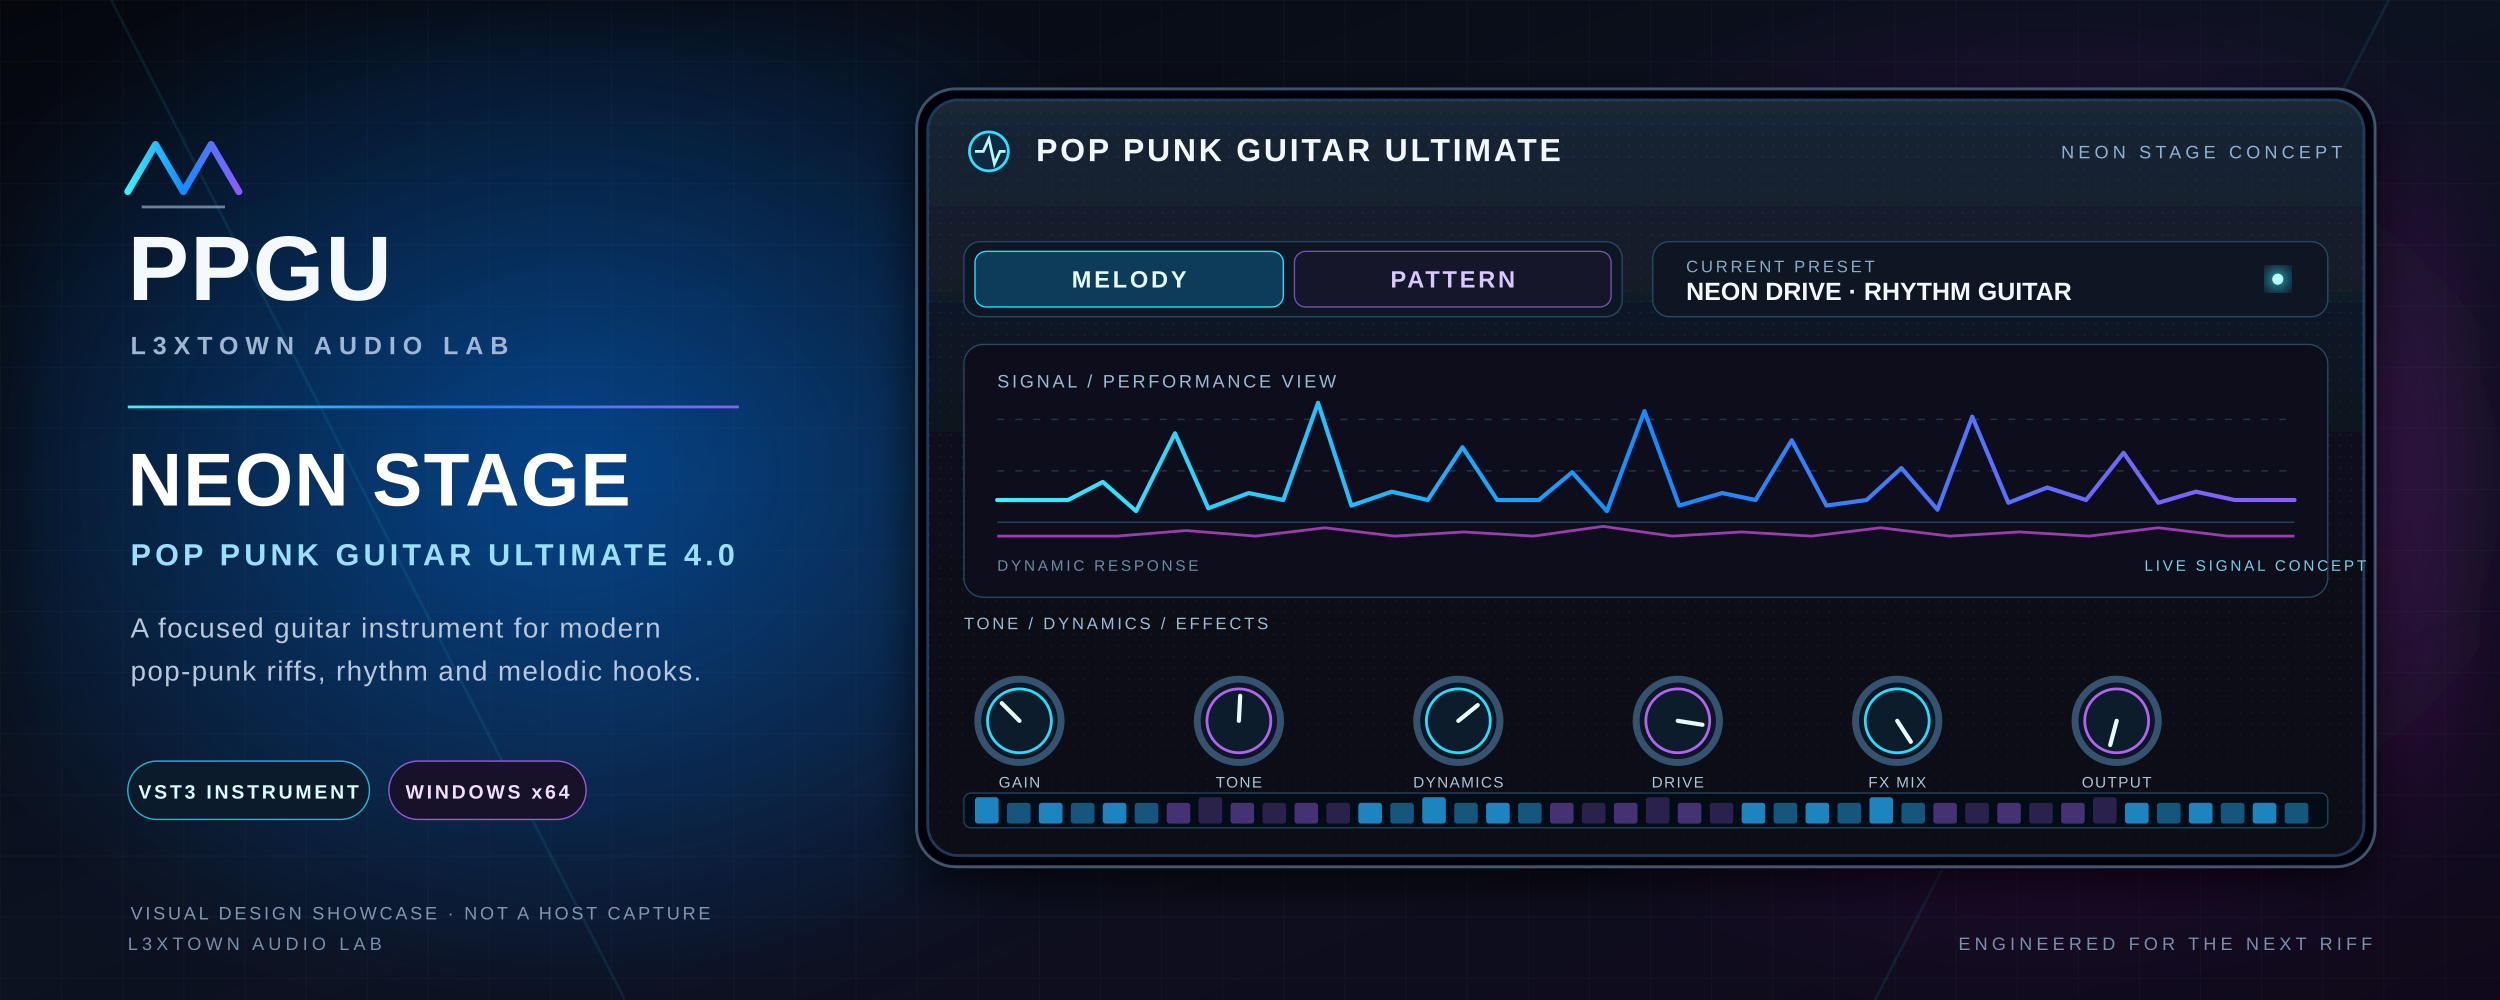
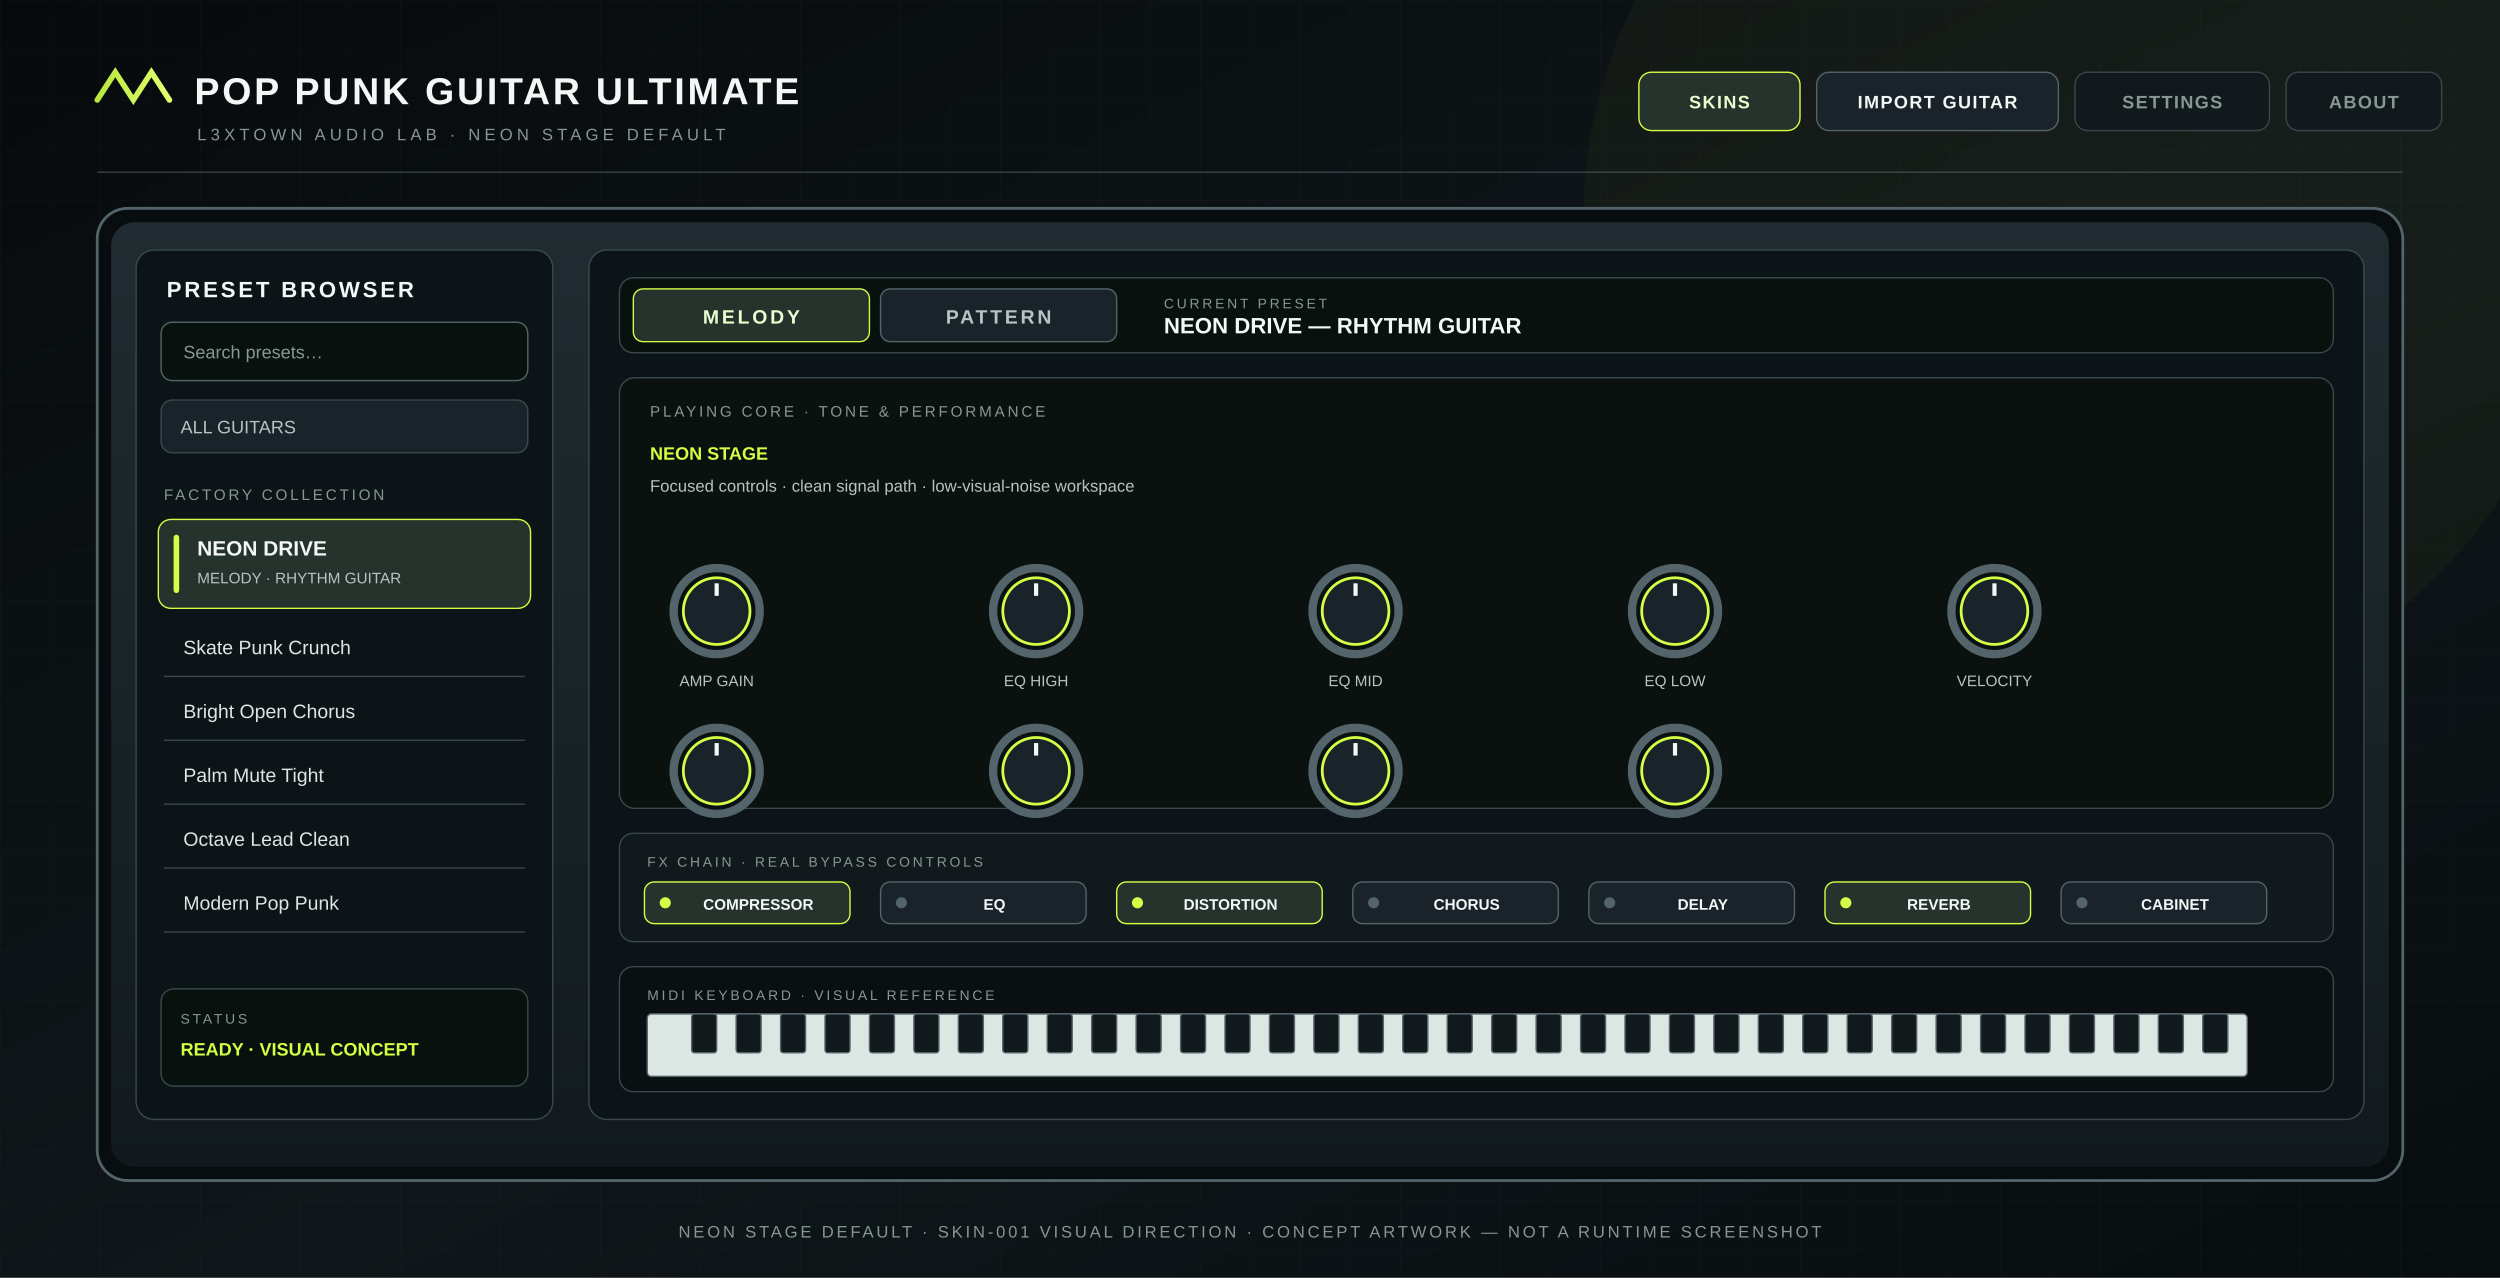
- <svg xmlns="http://www.w3.org/2000/svg" width="1800" height="720" viewBox="0 0 1800 720" role="img" aria-labelledby="title desc">
+ <svg xmlns="http://www.w3.org/2000/svg" width="1800" height="920" viewBox="0 0 1800 920" role="img" aria-labelledby="title desc">
  <defs>
-     <linearGradient id="bg" x1="0" y1="0" x2="1" y2="1">
-       <stop stop-color="#05070D" />
-       <stop offset=".48" stop-color="#0C1220" />
-       <stop offset="1" stop-color="#10091B" />
+     <linearGradient id="bg" x2="1" y2="1">
+       <stop stop-color="#070A0C" />
+       <stop offset=".55" stop-color="#10171A" />
+       <stop offset="1" stop-color="#080D0F" />
    </linearGradient>
-     <linearGradient id="panel" x1="0" y1="0" x2="0" y2="1">
-       <stop stop-color="#1A2636" />
-       <stop offset=".45" stop-color="#0B111C" />
-       <stop offset="1" stop-color="#070B13" />
+     <linearGradient id="panel" x2="0" y2="1">
+       <stop stop-color="#202C31" />
+       <stop offset="1" stop-color="#121A1E" />
    </linearGradient>
-     <linearGradient id="cyan" x1="0" y1="0" x2="1" y2="0">
-       <stop stop-color="#37F2FF" />
-       <stop offset=".5" stop-color="#168CFF" />
-       <stop offset="1" stop-color="#8D5CFF" />
+     <linearGradient id="lime" x2="1">
+       <stop stop-color="#B9E83C" />
+       <stop offset="1" stop-color="#E2FF70" />
    </linearGradient>
-     <linearGradient id="pink" x1="0" y1="0" x2="1" y2="0">
-       <stop stop-color="#9B4DFF" />
-       <stop offset=".55" stop-color="#F14BCB" />
-       <stop offset="1" stop-color="#FF6A9B" />
-     </linearGradient>
-     <radialGradient id="glowA">
-       <stop stop-color="#087DFF" stop-opacity=".5" />
-       <stop offset="1" stop-color="#087DFF" stop-opacity="0" />
-     </radialGradient>
-     <radialGradient id="glowB">
-       <stop stop-color="#C026D3" stop-opacity=".38" />
-       <stop offset="1" stop-color="#C026D3" stop-opacity="0" />
-     </radialGradient>
-     <filter id="blur">
-       <feGaussianBlur stdDeviation="34" />
-     </filter>
-     <filter id="soft">
-       <feGaussianBlur stdDeviation="7" />
-     </filter>
-     <filter id="shadow" x="-20%" y="-20%" width="140%" height="150%">
-       <feGaussianBlur in="SourceAlpha" stdDeviation="16" />
-       <feOffset dy="12" />
-       <feComponentTransfer>
-         <feFuncA type="linear" slope=".7" />
-       </feComponentTransfer>
-       <feMerge>
-         <feMergeNode />
-         <feMergeNode in="SourceGraphic" />
-       </feMerge>
-     </filter>
-     <pattern id="grid" width="44" height="44" patternUnits="userSpaceOnUse">
-       <path d="M44 0H0V44" fill="none" stroke="#B8D8FF" stroke-opacity=".045" stroke-width="1" />
-     </pattern>
-     <pattern id="micro" width="8" height="8" patternUnits="userSpaceOnUse">
-       <circle cx="1" cy="1" r=".7" fill="#B7D5F5" opacity=".18" />
+     <pattern id="grid" width="36" height="36" patternUnits="userSpaceOnUse">
+       <path d="M36 0H0V36" fill="none" stroke="#B7C5C2" stroke-opacity=".035" />
    </pattern>
  </defs>
-   <rect width="1800" height="720" fill="url(#bg)" />
-   <rect width="1800" height="720" fill="url(#grid)" />
-   <ellipse cx="410" cy="340" rx="500" ry="390" fill="url(#glowA)" filter="url(#blur)" />
-   <ellipse cx="1470" cy="350" rx="480" ry="360" fill="url(#glowB)" filter="url(#blur)" />
-   <path d="M80 0L450 720M1720 0L1350 720" stroke="#28DFFF" stroke-opacity=".09" stroke-width="2" />
-   <path d="M0 635H1800" stroke="url(#cyan)" stroke-width="2" opacity=".75" />
-   <path d="M0 641H1800" stroke="#7C3AED" stroke-opacity=".22" stroke-width="14" filter="url(#soft)" />
-   <g transform="translate(92 104)">
-     <path d="M0 34L20 0L40 34L60 0L80 34" fill="none" stroke="url(#cyan)" stroke-width="5" stroke-linecap="round" stroke-linejoin="round" />
-     <path d="M10 45H70" stroke="#D7E9FF" stroke-opacity=".5" stroke-width="2" />
-     <text x="0" y="112" fill="#F4F8FF" font-family="Arial,Helvetica,sans-serif" font-size="66" font-weight="800" letter-spacing="1">PPGU</text>
-     <text x="2" y="151" fill="#9FB6D4" font-family="Arial,Helvetica,sans-serif" font-size="18" font-weight="700" letter-spacing="5">L3XTOWN AUDIO LAB</text>
-     <rect x="0" y="188" width="440" height="2" fill="url(#cyan)" />
-     <text x="0" y="260" fill="#FFFFFF" font-family="Arial,Helvetica,sans-serif" font-size="54" font-weight="800" letter-spacing="1">NEON STAGE</text>
-     <text x="2" y="303" fill="#9ADFFF" font-family="Arial,Helvetica,sans-serif" font-size="22" font-weight="700" letter-spacing="3">POP PUNK GUITAR ULTIMATE 4.0</text>
-     <text x="2" y="355" fill="#B8C7DC" font-family="Arial,Helvetica,sans-serif" font-size="20" letter-spacing="1">A focused guitar instrument for modern</text>
-     <text x="2" y="386" fill="#B8C7DC" font-family="Arial,Helvetica,sans-serif" font-size="20" letter-spacing="1">pop-punk riffs, rhythm and melodic hooks.</text>
-     <g transform="translate(0 444)">
-       <rect width="174" height="42" rx="21" fill="#0B1B2B" stroke="#25DFFF" stroke-opacity=".8" />
-       <text x="87" y="27" text-anchor="middle" fill="#DDFBFF" font-family="Arial" font-size="14" font-weight="700" letter-spacing="2">VST3 INSTRUMENT</text>
-       <rect x="188" width="142" height="42" rx="21" fill="#17112A" stroke="#B76AFF" stroke-opacity=".8" />
-       <text x="259" y="27" text-anchor="middle" fill="#F2DFFF" font-family="Arial" font-size="14" font-weight="700" letter-spacing="2">WINDOWS x64</text>
-     </g>
-     <text x="2" y="558" fill="#8296B2" font-family="Arial" font-size="13" letter-spacing="2">VISUAL DESIGN SHOWCASE · NOT A HOST CAPTURE</text>
+   <rect width="1800" height="920" fill="url(#bg)" />
+   <rect width="1800" height="920" fill="url(#grid)" />
+   <circle cx="1500" cy="160" r="360" fill="#D5FF45" opacity=".035" />
+   <g transform="translate(70 52)" font-family="Arial,sans-serif">
+     <path d="M0 20L13 0L26 20L39 0L52 20" fill="none" stroke="url(#lime)" stroke-width="4" stroke-linecap="round" />
+     <text x="70" y="23" fill="#F3F7F5" font-size="27" font-weight="800" letter-spacing="2">POP PUNK GUITAR ULTIMATE</text>
+     <text x="72" y="49" fill="#879791" font-size="12" letter-spacing="3">L3XTOWN AUDIO LAB · NEON STAGE DEFAULT</text>
+     <g transform="translate(1110 0)" font-size="13" font-weight="700" letter-spacing="1">
+       <rect width="116" height="42" rx="9" fill="#26332C" stroke="#D5FF45" />
+       <text x="58" y="26" fill="#E9FFD0" text-anchor="middle">SKINS</text>
+       <rect x="128" width="174" height="42" rx="9" fill="#192329" stroke="#53656B" />
+       <text x="215" y="26" fill="#F3F7F5" text-anchor="middle">IMPORT GUITAR</text>
+       <rect x="314" width="140" height="42" rx="9" fill="#12191C" stroke="#39464A" />
+       <text x="384" y="26" fill="#879791" text-anchor="middle">SETTINGS</text>
+       <rect x="466" width="112" height="42" rx="9" fill="#12191C" stroke="#39464A" />
+       <text x="522" y="26" fill="#879791" text-anchor="middle">ABOUT</text>
+     </g>
  </g>
-   <g transform="translate(660 64)" filter="url(#shadow)">
-     <rect width="1050" height="560" rx="28" fill="#03060B" stroke="#55718E" stroke-opacity=".7" stroke-width="2" />
-     <rect x="8" y="8" width="1034" height="544" rx="22" fill="url(#panel)" stroke="#1D3B5B" stroke-width="2" />
-     <rect x="8" y="8" width="1034" height="544" rx="22" fill="url(#micro)" opacity=".38" />
-     <path d="M28 84H1022" stroke="url(#cyan)" stroke-width="2" opacity=".8" />
-     <g transform="translate(34 27)">
-       <circle cx="18" cy="18" r="14" fill="#0D2942" stroke="#2DDFFF" stroke-width="2" />
-       <path d="M8 18H14L18 9L22 27L26 18H30" fill="none" stroke="#B8F8FF" stroke-width="2" />
-       <text x="52" y="25" fill="#F2F8FF" font-family="Arial" font-size="23" font-weight="700" letter-spacing="2">POP PUNK GUITAR ULTIMATE</text>
-       <text x="790" y="23" fill="#8FB2D4" font-family="Arial" font-size="13" letter-spacing="3">NEON STAGE CONCEPT</text>
-     </g>
-     <g transform="translate(34 110)">
-       <rect width="474" height="54" rx="12" fill="#0A1523" stroke="#284866" />
-       <rect x="8" y="7" width="222" height="40" rx="8" fill="#0D3A5A" stroke="#24DFFF" />
-       <text x="119" y="33" text-anchor="middle" fill="#E4FBFF" font-family="Arial" font-size="17" font-weight="700" letter-spacing="2">MELODY</text>
-       <rect x="238" y="7" width="228" height="40" rx="8" fill="#151329" stroke="#7650B5" />
-       <text x="352" y="33" text-anchor="middle" fill="#D9C8FF" font-family="Arial" font-size="17" font-weight="700" letter-spacing="2">PATTERN</text>
-       <rect x="496" width="486" height="54" rx="12" fill="#0A1523" stroke="#284866" />
-       <text x="520" y="22" fill="#8DAAC6" font-family="Arial" font-size="12" letter-spacing="2">CURRENT PRESET</text>
-       <text x="520" y="42" fill="#F4F8FF" font-family="Arial" font-size="18" font-weight="700">NEON DRIVE · RHYTHM GUITAR</text>
-       <circle cx="946" cy="27" r="8" fill="#42E9FF" filter="url(#soft)" />
-       <circle cx="946" cy="27" r="4" fill="#B9FBFF" />
-     </g>
-     <g transform="translate(34 184)">
-       <rect width="982" height="182" rx="14" fill="#07101B" stroke="#294663" />
-       <text x="24" y="31" fill="#9FBAD7" font-family="Arial" font-size="13" letter-spacing="2">SIGNAL / PERFORMANCE VIEW</text>
-       <path d="M24 128H958" stroke="#28415C" stroke-width="1" />
-       <path d="M24 91H958M24 54H958" stroke="#20364E" stroke-width="1" stroke-dasharray="5 8" />
-       <polyline points="24,112 75,112 100,99 124,120 152,64 176,118 205,107 230,112 255,42 279,116 308,106 334,112 359,74 384,112 414,112 438,92 463,120 490,48 515,116 546,107 570,112 596,69 621,116 650,112 675,89 701,119 726,52 752,114 780,103 808,112 835,78 860,114 887,106 915,112 958,112" fill="none" stroke="url(#cyan)" stroke-width="3" stroke-linecap="round" stroke-linejoin="round" />
-       <polyline points="24,138 110,138 160,134 210,138 260,132 310,138 360,135 410,138 460,131 510,138 560,135 610,138 660,132 710,138 760,135 810,138 860,132 910,138 958,138" fill="none" stroke="#D94DEB" stroke-opacity=".72" stroke-width="2" />
-       <text x="24" y="163" fill="#708BA8" font-family="Arial" font-size="11" letter-spacing="2">DYNAMIC RESPONSE</text>
-       <text x="850" y="163" fill="#7CCFEA" font-family="Arial" font-size="11" letter-spacing="2">LIVE SIGNAL CONCEPT</text>
-     </g>
-     <g transform="translate(34 389)">
-       <text x="0" y="0" fill="#9FBAD7" font-family="Arial" font-size="12" letter-spacing="2">TONE / DYNAMICS / EFFECTS</text>
-       <g transform="translate(0 28)">
-         <circle cx="40" cy="38" r="30" fill="#0B1420" stroke="#35536E" stroke-width="5" />
-         <circle cx="40" cy="38" r="23" fill="#111E2C" stroke="#24DFFF" stroke-width="2" />
-         <path d="M40 38L27.272 25.272" stroke="#EAFBFF" stroke-width="3" stroke-linecap="round" />
-         <text x="40" y="86" text-anchor="middle" fill="#AFC5DC" font-family="Arial" font-size="11" letter-spacing="1">GAIN</text>
-       </g>
-       <g transform="translate(158 28)">
-         <circle cx="40" cy="38" r="30" fill="#0B1420" stroke="#35536E" stroke-width="5" />
-         <circle cx="40" cy="38" r="23" fill="#111E2C" stroke="#AE65F4" stroke-width="2" />
-         <path d="M40 38L40.942 20.025" stroke="#EAFBFF" stroke-width="3" stroke-linecap="round" />
-         <text x="40" y="86" text-anchor="middle" fill="#AFC5DC" font-family="Arial" font-size="11" letter-spacing="1">TONE</text>
-       </g>
-       <g transform="translate(316 28)">
-         <circle cx="40" cy="38" r="30" fill="#0B1420" stroke="#35536E" stroke-width="5" />
-         <circle cx="40" cy="38" r="23" fill="#111E2C" stroke="#24DFFF" stroke-width="2" />
-         <path d="M40 38L53.989 26.672" stroke="#EAFBFF" stroke-width="3" stroke-linecap="round" />
-         <text x="40" y="86" text-anchor="middle" fill="#AFC5DC" font-family="Arial" font-size="11" letter-spacing="1">DYNAMICS</text>
-       </g>
-       <g transform="translate(474 28)">
-         <circle cx="40" cy="38" r="30" fill="#0B1420" stroke="#35536E" stroke-width="5" />
-         <circle cx="40" cy="38" r="23" fill="#111E2C" stroke="#AE65F4" stroke-width="2" />
-         <path d="M40 38L57.778 40.816" stroke="#EAFBFF" stroke-width="3" stroke-linecap="round" />
-         <text x="40" y="86" text-anchor="middle" fill="#AFC5DC" font-family="Arial" font-size="11" letter-spacing="1">DRIVE</text>
-       </g>
-       <g transform="translate(632 28)">
-         <circle cx="40" cy="38" r="30" fill="#0B1420" stroke="#35536E" stroke-width="5" />
-         <circle cx="40" cy="38" r="23" fill="#111E2C" stroke="#24DFFF" stroke-width="2" />
-         <path d="M40 38L49.804 53.096" stroke="#EAFBFF" stroke-width="3" stroke-linecap="round" />
-         <text x="40" y="86" text-anchor="middle" fill="#AFC5DC" font-family="Arial" font-size="11" letter-spacing="1">FX MIX</text>
-       </g>
-       <g transform="translate(790 28)">
-         <circle cx="40" cy="38" r="30" fill="#0B1420" stroke="#35536E" stroke-width="5" />
-         <circle cx="40" cy="38" r="23" fill="#111E2C" stroke="#AE65F4" stroke-width="2" />
-         <path d="M40 38L35.341 55.387" stroke="#EAFBFF" stroke-width="3" stroke-linecap="round" />
-         <text x="40" y="86" text-anchor="middle" fill="#AFC5DC" font-family="Arial" font-size="11" letter-spacing="1">OUTPUT</text>
-       </g>
-     </g>
-     <g transform="translate(34 507)">
-       <rect width="982" height="25" rx="5" fill="#050A12" stroke="#24415D" />
-       <rect x="8" y="3" width="17" height="19" rx="2" fill="#1D91D2" opacity=".9" />
-       <rect x="31" y="7" width="17" height="15" rx="2" fill="#1D91D2" opacity=".55" />
-       <rect x="54" y="7" width="17" height="15" rx="2" fill="#1D91D2" opacity=".9" />
-       <rect x="77" y="7" width="17" height="15" rx="2" fill="#1D91D2" opacity=".55" />
-       <rect x="100" y="7" width="17" height="15" rx="2" fill="#1D91D2" opacity=".9" />
-       <rect x="123" y="7" width="17" height="15" rx="2" fill="#1D91D2" opacity=".55" />
-       <rect x="146" y="7" width="17" height="15" rx="2" fill="#4B347D" opacity=".9" />
-       <rect x="169" y="3" width="17" height="19" rx="2" fill="#4B347D" opacity=".55" />
-       <rect x="192" y="7" width="17" height="15" rx="2" fill="#4B347D" opacity=".9" />
-       <rect x="215" y="7" width="17" height="15" rx="2" fill="#4B347D" opacity=".55" />
-       <rect x="238" y="7" width="17" height="15" rx="2" fill="#4B347D" opacity=".9" />
-       <rect x="261" y="7" width="17" height="15" rx="2" fill="#4B347D" opacity=".55" />
-       <rect x="284" y="7" width="17" height="15" rx="2" fill="#1D91D2" opacity=".9" />
-       <rect x="307" y="7" width="17" height="15" rx="2" fill="#1D91D2" opacity=".55" />
-       <rect x="330" y="3" width="17" height="19" rx="2" fill="#1D91D2" opacity=".9" />
-       <rect x="353" y="7" width="17" height="15" rx="2" fill="#1D91D2" opacity=".55" />
-       <rect x="376" y="7" width="17" height="15" rx="2" fill="#1D91D2" opacity=".9" />
-       <rect x="399" y="7" width="17" height="15" rx="2" fill="#1D91D2" opacity=".55" />
-       <rect x="422" y="7" width="17" height="15" rx="2" fill="#4B347D" opacity=".9" />
-       <rect x="445" y="7" width="17" height="15" rx="2" fill="#4B347D" opacity=".55" />
-       <rect x="468" y="7" width="17" height="15" rx="2" fill="#4B347D" opacity=".9" />
-       <rect x="491" y="3" width="17" height="19" rx="2" fill="#4B347D" opacity=".55" />
-       <rect x="514" y="7" width="17" height="15" rx="2" fill="#4B347D" opacity=".9" />
-       <rect x="537" y="7" width="17" height="15" rx="2" fill="#4B347D" opacity=".55" />
-       <rect x="560" y="7" width="17" height="15" rx="2" fill="#1D91D2" opacity=".9" />
-       <rect x="583" y="7" width="17" height="15" rx="2" fill="#1D91D2" opacity=".55" />
-       <rect x="606" y="7" width="17" height="15" rx="2" fill="#1D91D2" opacity=".9" />
-       <rect x="629" y="7" width="17" height="15" rx="2" fill="#1D91D2" opacity=".55" />
-       <rect x="652" y="3" width="17" height="19" rx="2" fill="#1D91D2" opacity=".9" />
-       <rect x="675" y="7" width="17" height="15" rx="2" fill="#1D91D2" opacity=".55" />
-       <rect x="698" y="7" width="17" height="15" rx="2" fill="#4B347D" opacity=".9" />
-       <rect x="721" y="7" width="17" height="15" rx="2" fill="#4B347D" opacity=".55" />
-       <rect x="744" y="7" width="17" height="15" rx="2" fill="#4B347D" opacity=".9" />
-       <rect x="767" y="7" width="17" height="15" rx="2" fill="#4B347D" opacity=".55" />
-       <rect x="790" y="7" width="17" height="15" rx="2" fill="#4B347D" opacity=".9" />
-       <rect x="813" y="3" width="17" height="19" rx="2" fill="#4B347D" opacity=".55" />
-       <rect x="836" y="7" width="17" height="15" rx="2" fill="#1D91D2" opacity=".9" />
-       <rect x="859" y="7" width="17" height="15" rx="2" fill="#1D91D2" opacity=".55" />
-       <rect x="882" y="7" width="17" height="15" rx="2" fill="#1D91D2" opacity=".9" />
-       <rect x="905" y="7" width="17" height="15" rx="2" fill="#1D91D2" opacity=".55" />
-       <rect x="928" y="7" width="17" height="15" rx="2" fill="#1D91D2" opacity=".9" />
-       <rect x="951" y="7" width="17" height="15" rx="2" fill="#1D91D2" opacity=".55" />
-     </g>
+   <path d="M70 124H1730" stroke="#53656B" stroke-opacity=".6" />
+   <rect x="70" y="150" width="1660" height="700" rx="22" fill="#080D0F" stroke="#53656B" stroke-width="2" />
+   <rect x="80" y="160" width="1640" height="680" rx="17" fill="url(#panel)" />
+   <g transform="translate(98 180)" font-family="Arial,sans-serif">
+     <rect width="300" height="626" rx="13" fill="#0D1417" stroke="#39494D" />
+     <text x="22" y="34" fill="#F3F7F5" font-size="16" font-weight="800" letter-spacing="2">PRESET BROWSER</text>
+     <rect x="18" y="52" width="264" height="42" rx="8" fill="#08110E" stroke="#53656B" />
+     <text x="34" y="78" fill="#879791" font-size="13">Search presets…</text>
+     <rect x="18" y="108" width="264" height="38" rx="8" fill="#192329" stroke="#39494D" />
+     <text x="32" y="132" fill="#B7C5C2" font-size="13">ALL GUITARS</text>
+     <text x="20" y="180" fill="#879791" font-size="11" letter-spacing="2">FACTORY COLLECTION</text>
+     <rect x="16" y="194" width="268" height="64" rx="9" fill="#26332C" stroke="#D5FF45" />
+     <rect x="27" y="205" width="4" height="42" rx="2" fill="#D5FF45" />
+     <text x="44" y="220" fill="#F3F7F5" font-size="15" font-weight="700">NEON DRIVE</text>
+     <text x="44" y="240" fill="#B7C5C2" font-size="11">MELODY · RHYTHM GUITAR</text>
+     <g fill="#DCE6E2" font-size="14">
+       <text x="34" y="291">Skate Punk Crunch</text>
+       <text x="34" y="337">Bright Open Chorus</text>
+       <text x="34" y="383">Palm Mute Tight</text>
+       <text x="34" y="429">Octave Lead Clean</text>
+       <text x="34" y="475">Modern Pop Punk</text>
+     </g>
+     <g stroke="#39494D">
+       <path d="M20 307H280M20 353H280M20 399H280M20 445H280M20 491H280" />
+     </g>
+     <rect x="18" y="532" width="264" height="70" rx="9" fill="#08110E" stroke="#39494D" />
+     <text x="32" y="557" fill="#879791" font-size="10" letter-spacing="2">STATUS</text>
+     <text x="32" y="580" fill="#D5FF45" font-size="13" font-weight="700">READY · VISUAL CONCEPT</text>
  </g>
-   <text x="92" y="684" fill="#7890AC" font-family="Arial,Helvetica,sans-serif" font-size="13" letter-spacing="3">L3XTOWN AUDIO LAB</text>
-   <text x="1708" y="684" text-anchor="end" fill="#7890AC" font-family="Arial,Helvetica,sans-serif" font-size="13" letter-spacing="3">ENGINEERED FOR THE NEXT RIFF</text>
+   <g transform="translate(424 180)" font-family="Arial,sans-serif">
+     <rect width="1278" height="626" rx="13" fill="#0D1417" stroke="#39494D" />
+     <rect x="22" y="20" width="1234" height="54" rx="10" fill="#08110E" stroke="#39494D" />
+     <rect x="32" y="28" width="170" height="38" rx="7" fill="#26332C" stroke="#D5FF45" />
+     <text x="117" y="53" fill="#E9FFD0" font-size="14" font-weight="800" text-anchor="middle" letter-spacing="2">MELODY</text>
+     <rect x="210" y="28" width="170" height="38" rx="7" fill="#192329" stroke="#53656B" />
+     <text x="295" y="53" fill="#B7C5C2" font-size="14" font-weight="700" text-anchor="middle" letter-spacing="2">PATTERN</text>
+     <text x="414" y="42" fill="#879791" font-size="10" letter-spacing="2">CURRENT PRESET</text>
+     <text x="414" y="60" fill="#F3F7F5" font-size="16" font-weight="700">NEON DRIVE — RHYTHM GUITAR</text>
+     <rect x="22" y="92" width="1234" height="310" rx="11" fill="#0A110E" stroke="#39494D" />
+     <text x="44" y="120" fill="#879791" font-size="11" letter-spacing="2">PLAYING CORE · TONE &amp; PERFORMANCE</text>
+     <text x="44" y="151" fill="#D5FF45" font-size="13" font-weight="700">NEON STAGE</text>
+     <text x="44" y="174" fill="#B7C5C2" font-size="12">Focused controls · clean signal path · low-visual-noise workspace</text>
+     <g transform="translate(92 260)" text-anchor="middle">
+       <g>
+         <circle cx="0" cy="0" r="31" fill="#0B1012" stroke="#53656B" stroke-width="6" />
+         <circle r="24" fill="#192329" stroke="#D5FF45" stroke-width="2" />
+         <path d="M0 -20V-11" stroke="#F3F7F5" stroke-width="3" />
+         <text y="54" fill="#B7C5C2" font-size="11">AMP GAIN</text>
+       </g>
+       <g transform="translate(230 0)">
+         <circle r="31" fill="#0B1012" stroke="#53656B" stroke-width="6" />
+         <circle r="24" fill="#192329" stroke="#D5FF45" stroke-width="2" />
+         <path d="M0 -20V-11" stroke="#F3F7F5" stroke-width="3" />
+         <text y="54" fill="#B7C5C2" font-size="11">EQ HIGH</text>
+       </g>
+       <g transform="translate(460 0)">
+         <circle r="31" fill="#0B1012" stroke="#53656B" stroke-width="6" />
+         <circle r="24" fill="#192329" stroke="#D5FF45" stroke-width="2" />
+         <path d="M0 -20V-11" stroke="#F3F7F5" stroke-width="3" />
+         <text y="54" fill="#B7C5C2" font-size="11">EQ MID</text>
+       </g>
+       <g transform="translate(690 0)">
+         <circle r="31" fill="#0B1012" stroke="#53656B" stroke-width="6" />
+         <circle r="24" fill="#192329" stroke="#D5FF45" stroke-width="2" />
+         <path d="M0 -20V-11" stroke="#F3F7F5" stroke-width="3" />
+         <text y="54" fill="#B7C5C2" font-size="11">EQ LOW</text>
+       </g>
+       <g transform="translate(920 0)">
+         <circle r="31" fill="#0B1012" stroke="#53656B" stroke-width="6" />
+         <circle r="24" fill="#192329" stroke="#D5FF45" stroke-width="2" />
+         <path d="M0 -20V-11" stroke="#F3F7F5" stroke-width="3" />
+         <text y="54" fill="#B7C5C2" font-size="11">VELOCITY</text>
+       </g>
+       <g transform="translate(0 115)">
+         <circle r="31" fill="#0B1012" stroke="#53656B" stroke-width="6" />
+         <circle r="24" fill="#192329" stroke="#D5FF45" stroke-width="2" />
+         <path d="M0 -20V-11" stroke="#F3F7F5" stroke-width="3" />
+         <text y="54" fill="#B7C5C2" font-size="11">DYNAMICS</text>
+       </g>
+       <g transform="translate(230 115)">
+         <circle r="31" fill="#0B1012" stroke="#53656B" stroke-width="6" />
+         <circle r="24" fill="#192329" stroke="#D5FF45" stroke-width="2" />
+         <path d="M0 -20V-11" stroke="#F3F7F5" stroke-width="3" />
+         <text y="54" fill="#B7C5C2" font-size="11">SWING</text>
+       </g>
+       <g transform="translate(460 115)">
+         <circle r="31" fill="#0B1012" stroke="#53656B" stroke-width="6" />
+         <circle r="24" fill="#192329" stroke="#D5FF45" stroke-width="2" />
+         <path d="M0 -20V-11" stroke="#F3F7F5" stroke-width="3" />
+         <text y="54" fill="#B7C5C2" font-size="11">HUMANIZE</text>
+       </g>
+       <g transform="translate(690 115)">
+         <circle r="31" fill="#0B1012" stroke="#53656B" stroke-width="6" />
+         <circle r="24" fill="#192329" stroke="#D5FF45" stroke-width="2" />
+         <path d="M0 -20V-11" stroke="#F3F7F5" stroke-width="3" />
+         <text y="54" fill="#B7C5C2" font-size="11">ACCENT</text>
+       </g>
+     </g>
+     <rect x="22" y="420" width="1234" height="78" rx="10" fill="#11191D" stroke="#39494D" />
+     <text x="42" y="444" fill="#879791" font-size="10" letter-spacing="2">FX CHAIN · REAL BYPASS CONTROLS</text>
+     <g font-size="11" font-weight="700" text-anchor="middle">
+       <g transform="translate(40 455)">
+         <rect width="148" height="30" rx="7" fill="#26332C" stroke="#D5FF45" />
+         <circle cx="15" cy="15" r="4" fill="#D5FF45" />
+         <text x="82" y="20" fill="#F3F7F5">COMPRESSOR</text>
+       </g>
+       <g transform="translate(210 455)">
+         <rect width="148" height="30" rx="7" fill="#192329" stroke="#53656B" />
+         <circle cx="15" cy="15" r="4" fill="#53656B" />
+         <text x="82" y="20" fill="#F3F7F5">EQ</text>
+       </g>
+       <g transform="translate(380 455)">
+         <rect width="148" height="30" rx="7" fill="#26332C" stroke="#D5FF45" />
+         <circle cx="15" cy="15" r="4" fill="#D5FF45" />
+         <text x="82" y="20" fill="#F3F7F5">DISTORTION</text>
+       </g>
+       <g transform="translate(550 455)">
+         <rect width="148" height="30" rx="7" fill="#192329" stroke="#53656B" />
+         <circle cx="15" cy="15" r="4" fill="#53656B" />
+         <text x="82" y="20" fill="#F3F7F5">CHORUS</text>
+       </g>
+       <g transform="translate(720 455)">
+         <rect width="148" height="30" rx="7" fill="#192329" stroke="#53656B" />
+         <circle cx="15" cy="15" r="4" fill="#53656B" />
+         <text x="82" y="20" fill="#F3F7F5">DELAY</text>
+       </g>
+       <g transform="translate(890 455)">
+         <rect width="148" height="30" rx="7" fill="#26332C" stroke="#D5FF45" />
+         <circle cx="15" cy="15" r="4" fill="#D5FF45" />
+         <text x="82" y="20" fill="#F3F7F5">REVERB</text>
+       </g>
+       <g transform="translate(1060 455)">
+         <rect width="148" height="30" rx="7" fill="#192329" stroke="#53656B" />
+         <circle cx="15" cy="15" r="4" fill="#53656B" />
+         <text x="82" y="20" fill="#F3F7F5">CABINET</text>
+       </g>
+     </g>
+     <rect x="22" y="516" width="1234" height="90" rx="10" fill="#0A1012" stroke="#39494D" />
+     <text x="42" y="540" fill="#879791" font-size="10" letter-spacing="2">MIDI KEYBOARD · VISUAL REFERENCE</text>
+     <g transform="translate(42 550)">
+       <rect width="1152" height="45" rx="3" fill="#DCE6E2" stroke="#53656B" />
+       <rect x="32" y="0" width="18" height="28" rx="2" fill="#11191D" stroke="#53656B" />
+       <rect x="64" y="0" width="18" height="28" rx="2" fill="#11191D" stroke="#53656B" />
+       <rect x="96" y="0" width="18" height="28" rx="2" fill="#11191D" stroke="#53656B" />
+       <rect x="128" y="0" width="18" height="28" rx="2" fill="#11191D" stroke="#53656B" />
+       <rect x="160" y="0" width="18" height="28" rx="2" fill="#11191D" stroke="#53656B" />
+       <rect x="192" y="0" width="18" height="28" rx="2" fill="#11191D" stroke="#53656B" />
+       <rect x="224" y="0" width="18" height="28" rx="2" fill="#11191D" stroke="#53656B" />
+       <rect x="256" y="0" width="18" height="28" rx="2" fill="#11191D" stroke="#53656B" />
+       <rect x="288" y="0" width="18" height="28" rx="2" fill="#11191D" stroke="#53656B" />
+       <rect x="320" y="0" width="18" height="28" rx="2" fill="#11191D" stroke="#53656B" />
+       <rect x="352" y="0" width="18" height="28" rx="2" fill="#11191D" stroke="#53656B" />
+       <rect x="384" y="0" width="18" height="28" rx="2" fill="#11191D" stroke="#53656B" />
+       <rect x="416" y="0" width="18" height="28" rx="2" fill="#11191D" stroke="#53656B" />
+       <rect x="448" y="0" width="18" height="28" rx="2" fill="#11191D" stroke="#53656B" />
+       <rect x="480" y="0" width="18" height="28" rx="2" fill="#11191D" stroke="#53656B" />
+       <rect x="512" y="0" width="18" height="28" rx="2" fill="#11191D" stroke="#53656B" />
+       <rect x="544" y="0" width="18" height="28" rx="2" fill="#11191D" stroke="#53656B" />
+       <rect x="576" y="0" width="18" height="28" rx="2" fill="#11191D" stroke="#53656B" />
+       <rect x="608" y="0" width="18" height="28" rx="2" fill="#11191D" stroke="#53656B" />
+       <rect x="640" y="0" width="18" height="28" rx="2" fill="#11191D" stroke="#53656B" />
+       <rect x="672" y="0" width="18" height="28" rx="2" fill="#11191D" stroke="#53656B" />
+       <rect x="704" y="0" width="18" height="28" rx="2" fill="#11191D" stroke="#53656B" />
+       <rect x="736" y="0" width="18" height="28" rx="2" fill="#11191D" stroke="#53656B" />
+       <rect x="768" y="0" width="18" height="28" rx="2" fill="#11191D" stroke="#53656B" />
+       <rect x="800" y="0" width="18" height="28" rx="2" fill="#11191D" stroke="#53656B" />
+       <rect x="832" y="0" width="18" height="28" rx="2" fill="#11191D" stroke="#53656B" />
+       <rect x="864" y="0" width="18" height="28" rx="2" fill="#11191D" stroke="#53656B" />
+       <rect x="896" y="0" width="18" height="28" rx="2" fill="#11191D" stroke="#53656B" />
+       <rect x="928" y="0" width="18" height="28" rx="2" fill="#11191D" stroke="#53656B" />
+       <rect x="960" y="0" width="18" height="28" rx="2" fill="#11191D" stroke="#53656B" />
+       <rect x="992" y="0" width="18" height="28" rx="2" fill="#11191D" stroke="#53656B" />
+       <rect x="1024" y="0" width="18" height="28" rx="2" fill="#11191D" stroke="#53656B" />
+       <rect x="1056" y="0" width="18" height="28" rx="2" fill="#11191D" stroke="#53656B" />
+       <rect x="1088" y="0" width="18" height="28" rx="2" fill="#11191D" stroke="#53656B" />
+       <rect x="1120" y="0" width="18" height="28" rx="2" fill="#11191D" stroke="#53656B" />
+     </g>
+   </g>
+   <text x="900" y="891" text-anchor="middle" fill="#879791" font-family="Arial,sans-serif" font-size="12" letter-spacing="2">NEON STAGE DEFAULT · SKIN-001 VISUAL DIRECTION · CONCEPT ARTWORK — NOT A RUNTIME SCREENSHOT</text>
</svg>
